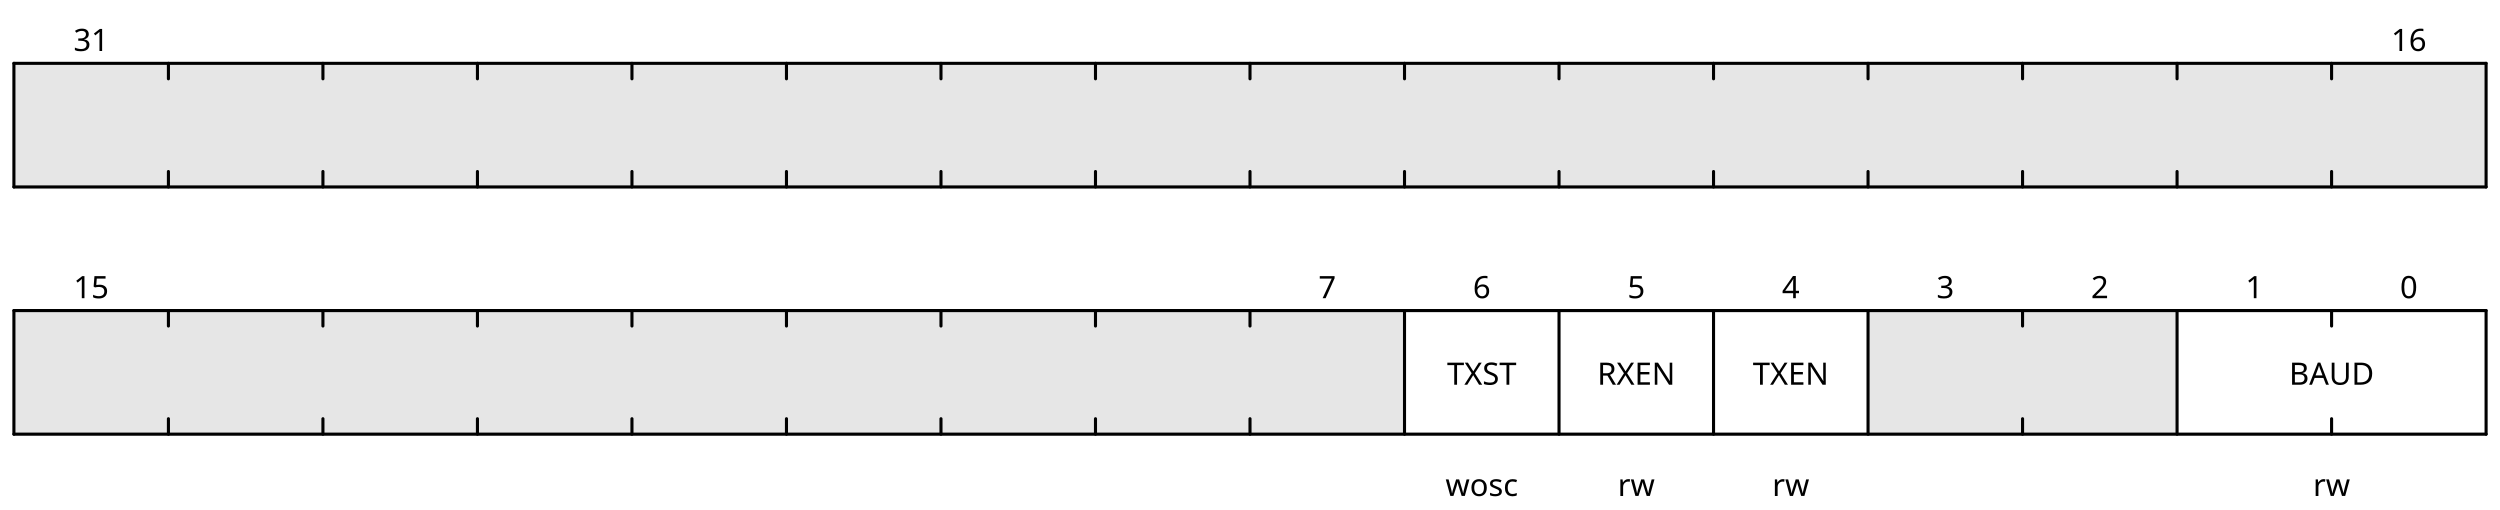
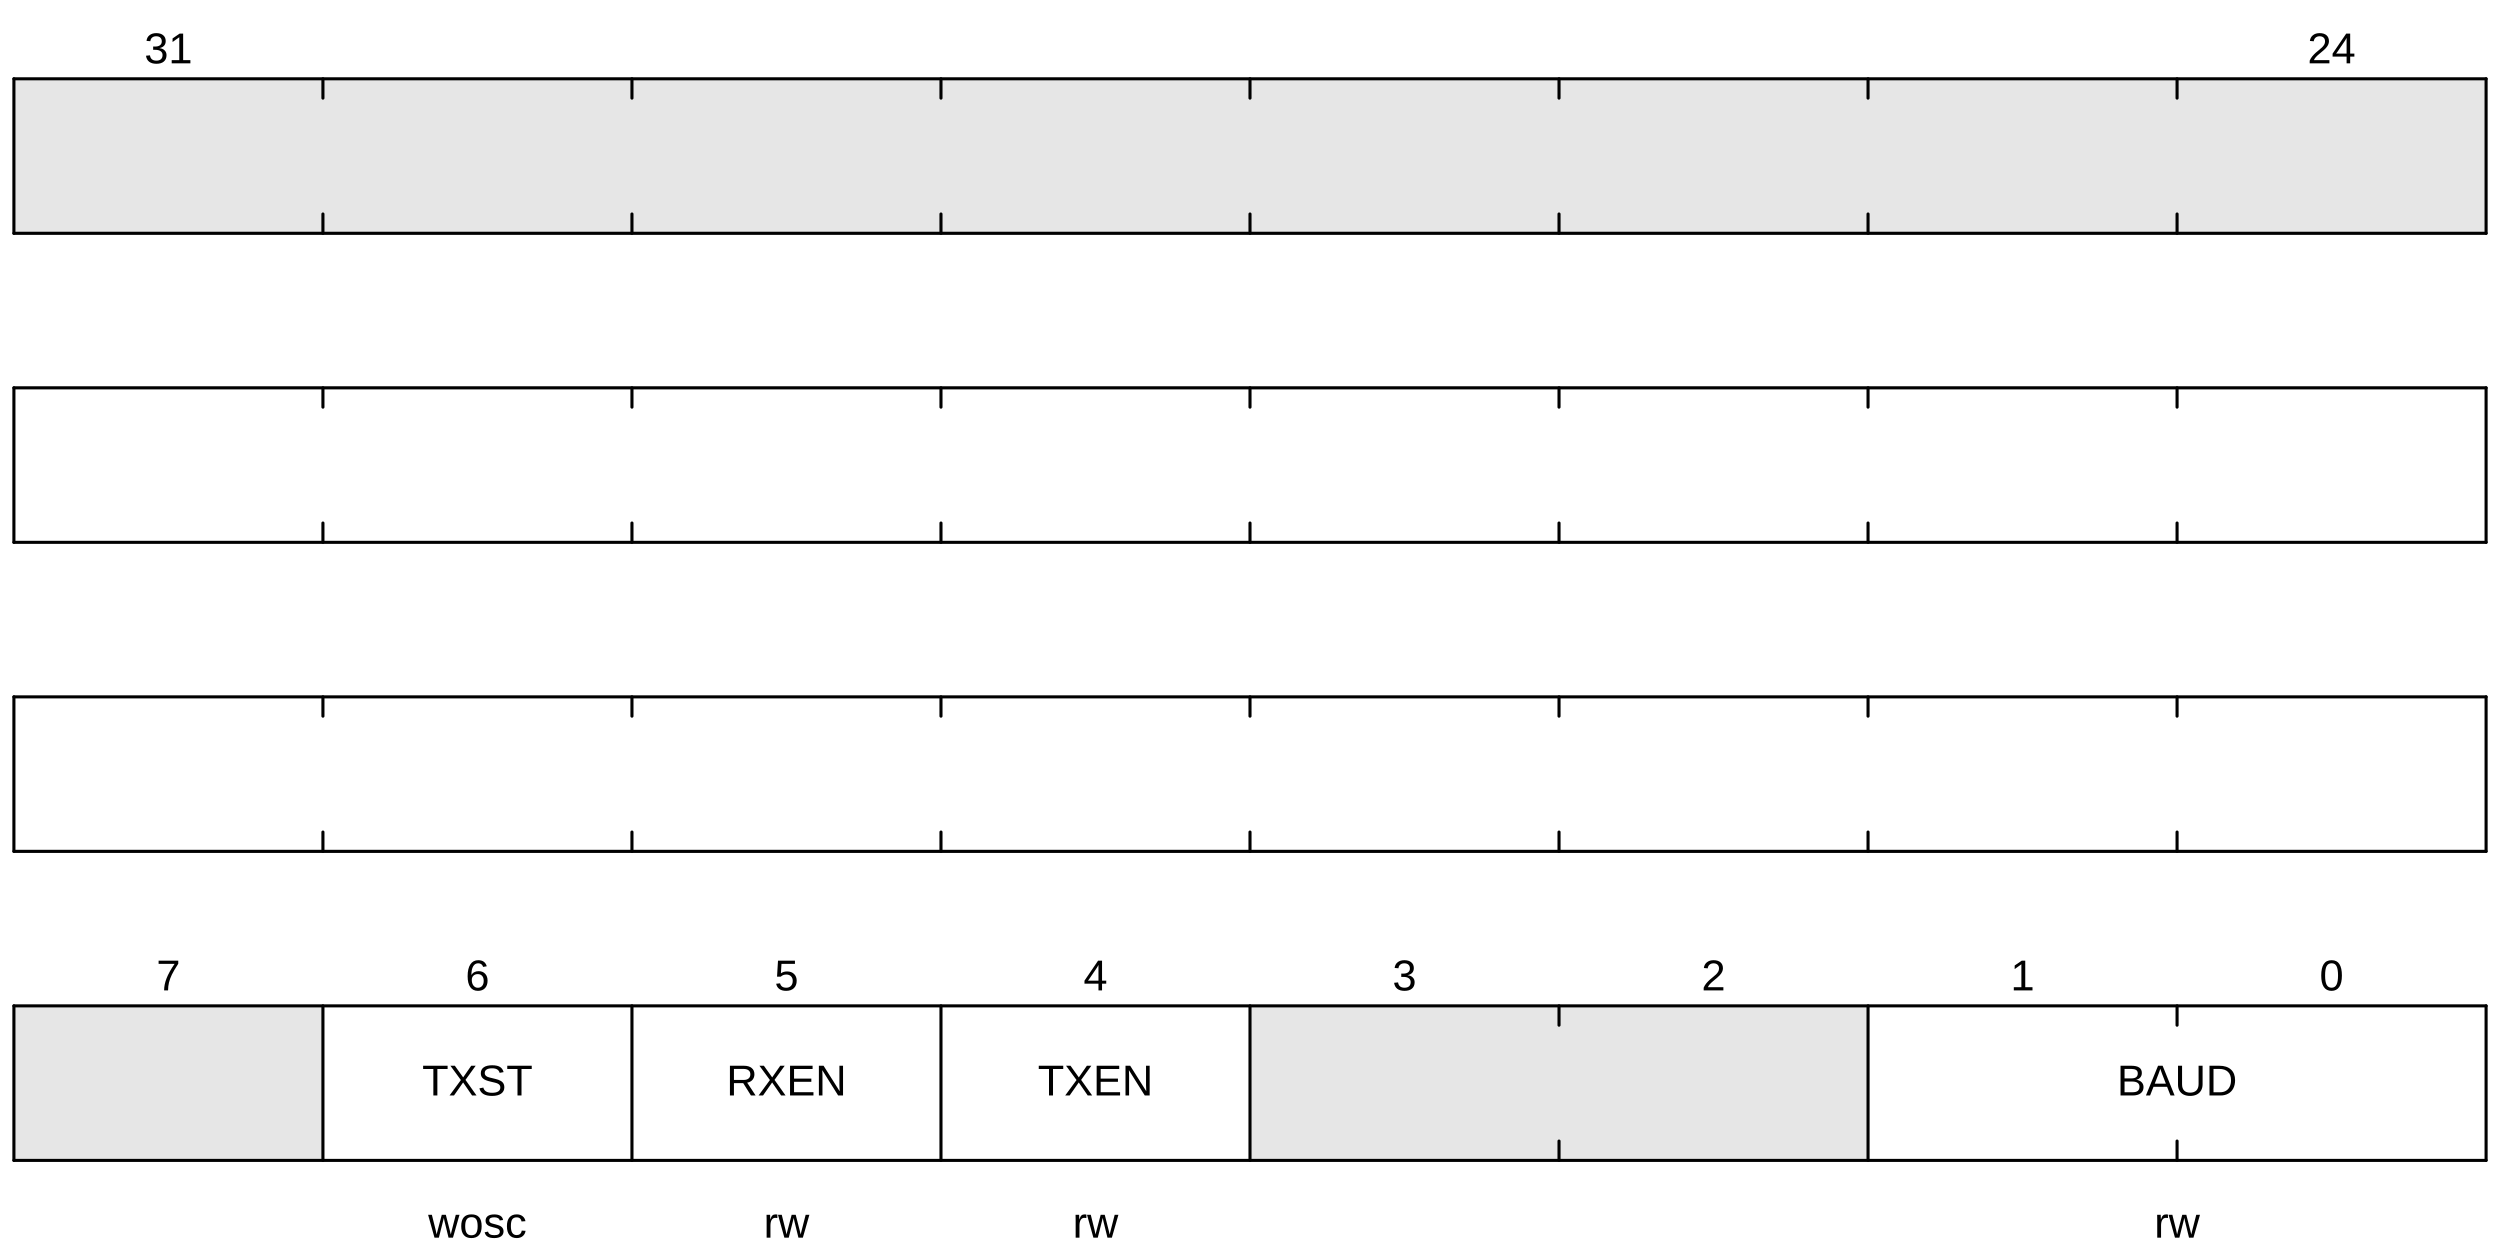
- <svg xmlns="http://www.w3.org/2000/svg" baseProfile="full" class="WaveDrom" height="165" version="1.1" viewBox="0,0,809,165" width="809">
+ <svg xmlns="http://www.w3.org/2000/svg" baseProfile="full" class="WaveDrom" height="405" version="1.1" viewBox="0,0,809,405" width="809">
  <defs />
-   <g font-family="sans-serif" font-size="10" font-weight="normal" text-anchor="middle" transform="translate(4.5,80.5)">
-     <g stroke="black" stroke-linecap="round" stroke-width="1" transform="translate(0,20.0)">
+   <g font-family="Arial" font-size="14" font-weight="normal" text-anchor="middle" transform="translate(4.5,300.5)">
+     <g stroke="black" stroke-linecap="round" stroke-width="1" transform="translate(0,25.0)">
      <line x1="0" x2="800" y1="0" y2="0" />
-       <line x1="0" x2="0" y1="0" y2="40.0" />
-       <line x1="0" x2="800" y1="40.0" y2="40.0" />
-       <line x1="800.0" x2="800.0" y1="0" y2="40.0" />
-       <line x1="750.0" x2="750.0" y1="0" y2="5.0" />
-       <line x1="750.0" x2="750.0" y1="35.0" y2="40.0" />
-       <line x1="700.0" x2="700.0" y1="0" y2="40.0" />
-       <line x1="650.0" x2="650.0" y1="0" y2="5.0" />
-       <line x1="650.0" x2="650.0" y1="35.0" y2="40.0" />
-       <line x1="600.0" x2="600.0" y1="0" y2="40.0" />
-       <line x1="550.0" x2="550.0" y1="0" y2="40.0" />
-       <line x1="500.0" x2="500.0" y1="0" y2="40.0" />
-       <line x1="450.0" x2="450.0" y1="0" y2="40.0" />
-       <line x1="400.0" x2="400.0" y1="0" y2="5.0" />
-       <line x1="400.0" x2="400.0" y1="35.0" y2="40.0" />
-       <line x1="350.0" x2="350.0" y1="0" y2="5.0" />
-       <line x1="350.0" x2="350.0" y1="35.0" y2="40.0" />
-       <line x1="300.0" x2="300.0" y1="0" y2="5.0" />
-       <line x1="300.0" x2="300.0" y1="35.0" y2="40.0" />
-       <line x1="250.0" x2="250.0" y1="0" y2="5.0" />
-       <line x1="250.0" x2="250.0" y1="35.0" y2="40.0" />
-       <line x1="200.0" x2="200.0" y1="0" y2="5.0" />
-       <line x1="200.0" x2="200.0" y1="35.0" y2="40.0" />
-       <line x1="150.0" x2="150.0" y1="0" y2="5.0" />
-       <line x1="150.0" x2="150.0" y1="35.0" y2="40.0" />
-       <line x1="100.0" x2="100.0" y1="0" y2="5.0" />
-       <line x1="100.0" x2="100.0" y1="35.0" y2="40.0" />
-       <line x1="50.0" x2="50.0" y1="0" y2="5.0" />
-       <line x1="50.0" x2="50.0" y1="35.0" y2="40.0" />
+       <line x1="0" x2="0" y1="0" y2="50.0" />
+       <line x1="0" x2="800" y1="50.0" y2="50.0" />
+       <line x1="800.0" x2="800.0" y1="0" y2="50.0" />
+       <line x1="700.0" x2="700.0" y1="0" y2="6.25" />
+       <line x1="700.0" x2="700.0" y1="43.75" y2="50.0" />
+       <line x1="600.0" x2="600.0" y1="0" y2="50.0" />
+       <line x1="500.0" x2="500.0" y1="0" y2="6.25" />
+       <line x1="500.0" x2="500.0" y1="43.75" y2="50.0" />
+       <line x1="400.0" x2="400.0" y1="0" y2="50.0" />
+       <line x1="300.0" x2="300.0" y1="0" y2="50.0" />
+       <line x1="200.0" x2="200.0" y1="0" y2="50.0" />
+       <line x1="100.0" x2="100.0" y1="0" y2="50.0" />
    </g>
    <g text-anchor="middle">
      <g>
-         <g transform="translate(0,20.0)">
-           <rect height="40.0" style="fill-opacity:0.1" width="100.0" x="600.0" y="0" />
-           <rect height="40.0" style="fill-opacity:0.1" width="450.0" x="0.0" y="0" />
+         <g transform="translate(0,25.0)">
+           <rect height="50.0" style="fill-opacity:0.1" width="200.0" x="400.0" y="0" />
+           <rect height="50.0" style="fill-opacity:0.1" width="100.0" x="0.0" y="0" />
        </g>
-         <g transform="translate(25.0,16.0)">
-           <text x="750.0">
+         <g transform="translate(50.0,20.0)">
+           <text x="700.0">
            <tspan>0</tspan>
          </text>
-           <text x="700.0">
+           <text x="600.0">
            <tspan>1</tspan>
          </text>
-           <text x="650.0">
+           <text x="500.0">
            <tspan>2</tspan>
          </text>
-           <text x="600.0">
+           <text x="400.0">
            <tspan>3</tspan>
          </text>
-           <text x="550.0">
+           <text x="300.0">
            <tspan>4</tspan>
          </text>
-           <text x="500.0">
+           <text x="200.0">
            <tspan>5</tspan>
          </text>
-           <text x="450.0">
+           <text x="100.0">
            <tspan>6</tspan>
          </text>
-           <text x="400.0">
+           <text x="0.0">
            <tspan>7</tspan>
          </text>
-           <text x="0.0">
-             <tspan>15</tspan>
-           </text>
        </g>
-         <g transform="translate(25.0,44.0)">
-           <text x="725.0">
+         <g transform="translate(50.0,54.0)">
+           <text x="650.0">
            <tspan>BAUD</tspan>
          </text>
-           <text x="550.0">
+           <text x="300.0">
            <tspan>TXEN</tspan>
          </text>
-           <text x="500.0">
+           <text x="200.0">
            <tspan>RXEN</tspan>
          </text>
-           <text x="450.0">
+           <text x="100.0">
            <tspan>TXST</tspan>
          </text>
        </g>
-         <g transform="translate(25.0,80)">
-           <text x="725.0">
+         <g transform="translate(50.0,100)">
+           <text x="650.0">
            <tspan>rw</tspan>
          </text>
-           <text x="550.0">
+           <text x="300.0">
            <tspan>rw</tspan>
          </text>
-           <text x="500.0">
+           <text x="200.0">
            <tspan>rw</tspan>
          </text>
-           <text x="450.0">
+           <text x="100.0">
            <tspan>wosc</tspan>
          </text>
        </g>
      </g>
    </g>
  </g>
-   <g font-family="sans-serif" font-size="10" font-weight="normal" text-anchor="middle" transform="translate(4.5,0.5)">
-     <g stroke="black" stroke-linecap="round" stroke-width="1" transform="translate(0,20.0)">
+   <g font-family="Arial" font-size="14" font-weight="normal" text-anchor="middle" transform="translate(4.5,200.5)">
+     <g stroke="black" stroke-linecap="round" stroke-width="1" transform="translate(0,25.0)">
      <line x1="0" x2="800" y1="0" y2="0" />
-       <line x1="0" x2="0" y1="0" y2="40.0" />
-       <line x1="0" x2="800" y1="40.0" y2="40.0" />
-       <line x1="800.0" x2="800.0" y1="0" y2="40.0" />
-       <line x1="750.0" x2="750.0" y1="0" y2="5.0" />
-       <line x1="750.0" x2="750.0" y1="35.0" y2="40.0" />
-       <line x1="700.0" x2="700.0" y1="0" y2="5.0" />
-       <line x1="700.0" x2="700.0" y1="35.0" y2="40.0" />
-       <line x1="650.0" x2="650.0" y1="0" y2="5.0" />
-       <line x1="650.0" x2="650.0" y1="35.0" y2="40.0" />
-       <line x1="600.0" x2="600.0" y1="0" y2="5.0" />
-       <line x1="600.0" x2="600.0" y1="35.0" y2="40.0" />
-       <line x1="550.0" x2="550.0" y1="0" y2="5.0" />
-       <line x1="550.0" x2="550.0" y1="35.0" y2="40.0" />
-       <line x1="500.0" x2="500.0" y1="0" y2="5.0" />
-       <line x1="500.0" x2="500.0" y1="35.0" y2="40.0" />
-       <line x1="450.0" x2="450.0" y1="0" y2="5.0" />
-       <line x1="450.0" x2="450.0" y1="35.0" y2="40.0" />
-       <line x1="400.0" x2="400.0" y1="0" y2="5.0" />
-       <line x1="400.0" x2="400.0" y1="35.0" y2="40.0" />
-       <line x1="350.0" x2="350.0" y1="0" y2="5.0" />
-       <line x1="350.0" x2="350.0" y1="35.0" y2="40.0" />
-       <line x1="300.0" x2="300.0" y1="0" y2="5.0" />
-       <line x1="300.0" x2="300.0" y1="35.0" y2="40.0" />
-       <line x1="250.0" x2="250.0" y1="0" y2="5.0" />
-       <line x1="250.0" x2="250.0" y1="35.0" y2="40.0" />
-       <line x1="200.0" x2="200.0" y1="0" y2="5.0" />
-       <line x1="200.0" x2="200.0" y1="35.0" y2="40.0" />
-       <line x1="150.0" x2="150.0" y1="0" y2="5.0" />
-       <line x1="150.0" x2="150.0" y1="35.0" y2="40.0" />
-       <line x1="100.0" x2="100.0" y1="0" y2="5.0" />
-       <line x1="100.0" x2="100.0" y1="35.0" y2="40.0" />
-       <line x1="50.0" x2="50.0" y1="0" y2="5.0" />
-       <line x1="50.0" x2="50.0" y1="35.0" y2="40.0" />
+       <line x1="0" x2="0" y1="0" y2="50.0" />
+       <line x1="0" x2="800" y1="50.0" y2="50.0" />
+       <line x1="800.0" x2="800.0" y1="0" y2="50.0" />
+       <line x1="700.0" x2="700.0" y1="0" y2="6.25" />
+       <line x1="700.0" x2="700.0" y1="43.75" y2="50.0" />
+       <line x1="600.0" x2="600.0" y1="0" y2="6.25" />
+       <line x1="600.0" x2="600.0" y1="43.75" y2="50.0" />
+       <line x1="500.0" x2="500.0" y1="0" y2="6.25" />
+       <line x1="500.0" x2="500.0" y1="43.75" y2="50.0" />
+       <line x1="400.0" x2="400.0" y1="0" y2="6.25" />
+       <line x1="400.0" x2="400.0" y1="43.75" y2="50.0" />
+       <line x1="300.0" x2="300.0" y1="0" y2="6.25" />
+       <line x1="300.0" x2="300.0" y1="43.75" y2="50.0" />
+       <line x1="200.0" x2="200.0" y1="0" y2="6.25" />
+       <line x1="200.0" x2="200.0" y1="43.75" y2="50.0" />
+       <line x1="100.0" x2="100.0" y1="0" y2="6.25" />
+       <line x1="100.0" x2="100.0" y1="43.75" y2="50.0" />
    </g>
    <g text-anchor="middle">
      <g>
-         <g transform="translate(0,20.0)">
-           <rect height="40.0" style="fill-opacity:0.1" width="800.0" x="0.0" y="0" />
+         <g transform="translate(0,25.0)" />
+         <g transform="translate(50.0,20.0)" />
+         <g transform="translate(50.0,54.0)" />
+         <g transform="translate(50.0,100)" />
+       </g>
+     </g>
+   </g>
+   <g font-family="Arial" font-size="14" font-weight="normal" text-anchor="middle" transform="translate(4.5,100.5)">
+     <g stroke="black" stroke-linecap="round" stroke-width="1" transform="translate(0,25.0)">
+       <line x1="0" x2="800" y1="0" y2="0" />
+       <line x1="0" x2="0" y1="0" y2="50.0" />
+       <line x1="0" x2="800" y1="50.0" y2="50.0" />
+       <line x1="800.0" x2="800.0" y1="0" y2="50.0" />
+       <line x1="700.0" x2="700.0" y1="0" y2="6.25" />
+       <line x1="700.0" x2="700.0" y1="43.75" y2="50.0" />
+       <line x1="600.0" x2="600.0" y1="0" y2="6.25" />
+       <line x1="600.0" x2="600.0" y1="43.75" y2="50.0" />
+       <line x1="500.0" x2="500.0" y1="0" y2="6.25" />
+       <line x1="500.0" x2="500.0" y1="43.75" y2="50.0" />
+       <line x1="400.0" x2="400.0" y1="0" y2="6.25" />
+       <line x1="400.0" x2="400.0" y1="43.75" y2="50.0" />
+       <line x1="300.0" x2="300.0" y1="0" y2="6.25" />
+       <line x1="300.0" x2="300.0" y1="43.75" y2="50.0" />
+       <line x1="200.0" x2="200.0" y1="0" y2="6.25" />
+       <line x1="200.0" x2="200.0" y1="43.75" y2="50.0" />
+       <line x1="100.0" x2="100.0" y1="0" y2="6.25" />
+       <line x1="100.0" x2="100.0" y1="43.75" y2="50.0" />
+     </g>
+     <g text-anchor="middle">
+       <g>
+         <g transform="translate(0,25.0)" />
+         <g transform="translate(50.0,20.0)" />
+         <g transform="translate(50.0,54.0)" />
+         <g transform="translate(50.0,100)" />
+       </g>
+     </g>
+   </g>
+   <g font-family="Arial" font-size="14" font-weight="normal" text-anchor="middle" transform="translate(4.5,0.5)">
+     <g stroke="black" stroke-linecap="round" stroke-width="1" transform="translate(0,25.0)">
+       <line x1="0" x2="800" y1="0" y2="0" />
+       <line x1="0" x2="0" y1="0" y2="50.0" />
+       <line x1="0" x2="800" y1="50.0" y2="50.0" />
+       <line x1="800.0" x2="800.0" y1="0" y2="50.0" />
+       <line x1="700.0" x2="700.0" y1="0" y2="6.25" />
+       <line x1="700.0" x2="700.0" y1="43.75" y2="50.0" />
+       <line x1="600.0" x2="600.0" y1="0" y2="6.25" />
+       <line x1="600.0" x2="600.0" y1="43.75" y2="50.0" />
+       <line x1="500.0" x2="500.0" y1="0" y2="6.25" />
+       <line x1="500.0" x2="500.0" y1="43.75" y2="50.0" />
+       <line x1="400.0" x2="400.0" y1="0" y2="6.25" />
+       <line x1="400.0" x2="400.0" y1="43.75" y2="50.0" />
+       <line x1="300.0" x2="300.0" y1="0" y2="6.25" />
+       <line x1="300.0" x2="300.0" y1="43.75" y2="50.0" />
+       <line x1="200.0" x2="200.0" y1="0" y2="6.25" />
+       <line x1="200.0" x2="200.0" y1="43.75" y2="50.0" />
+       <line x1="100.0" x2="100.0" y1="0" y2="6.25" />
+       <line x1="100.0" x2="100.0" y1="43.75" y2="50.0" />
+     </g>
+     <g text-anchor="middle">
+       <g>
+         <g transform="translate(0,25.0)">
+           <rect height="50.0" style="fill-opacity:0.1" width="800.0" x="0.0" y="0" />
        </g>
-         <g transform="translate(25.0,16.0)">
-           <text x="750.0">
-             <tspan>16</tspan>
+         <g transform="translate(50.0,20.0)">
+           <text x="700.0">
+             <tspan>24</tspan>
          </text>
          <text x="0.0">
            <tspan>31</tspan>
          </text>
        </g>
-         <g transform="translate(25.0,44.0)" />
-         <g transform="translate(25.0,80)" />
+         <g transform="translate(50.0,54.0)" />
+         <g transform="translate(50.0,100)" />
      </g>
    </g>
  </g>
</svg>
